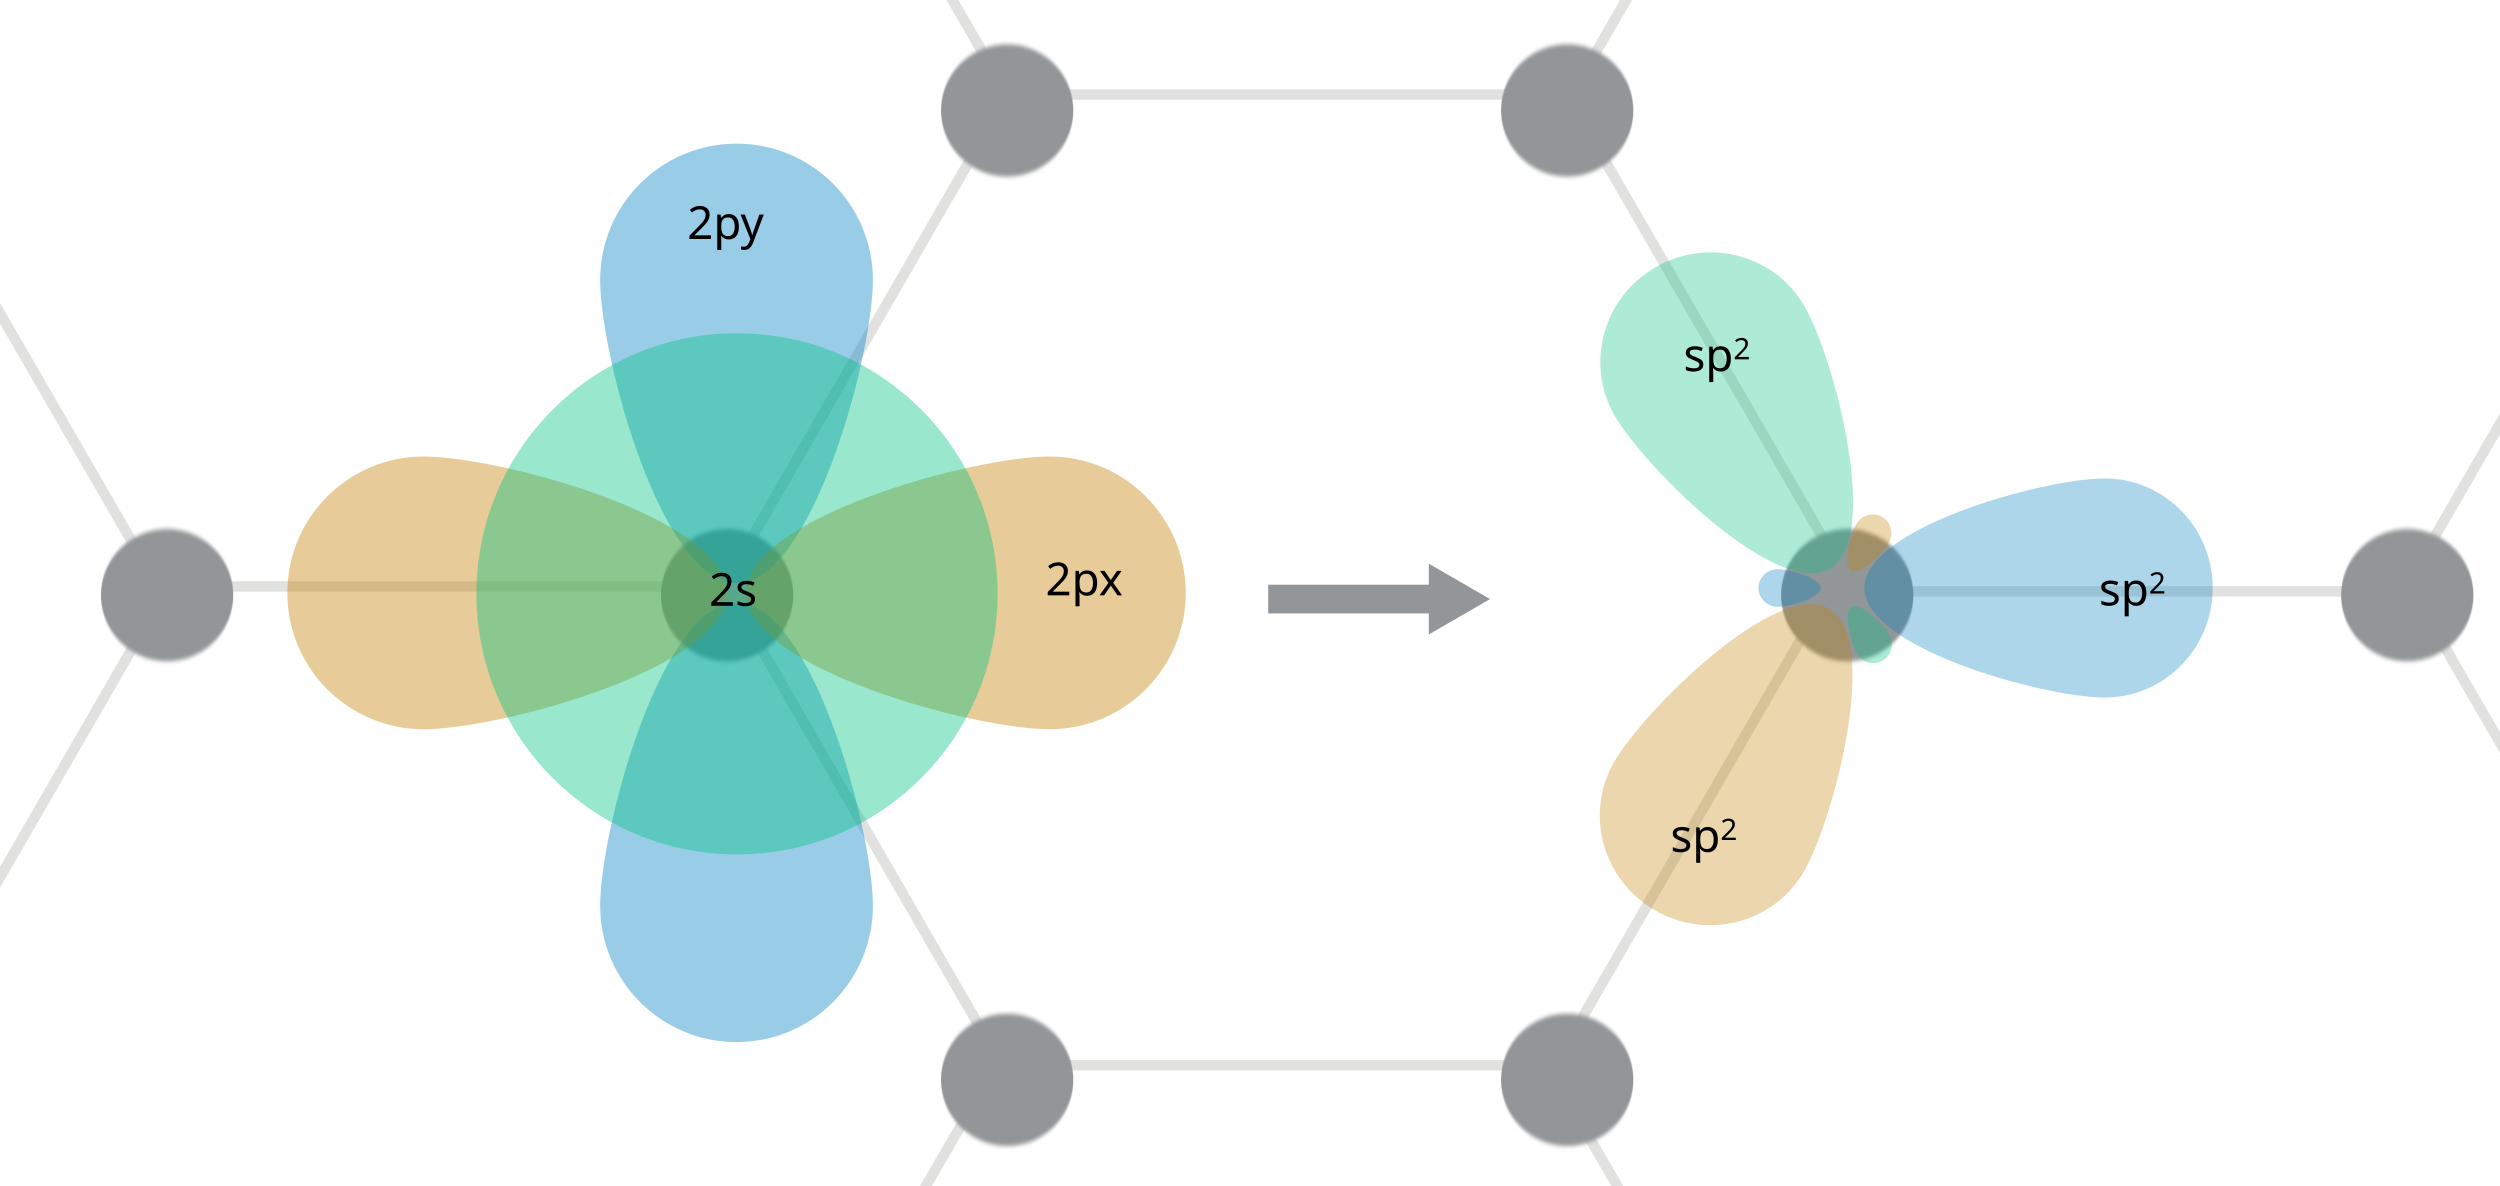
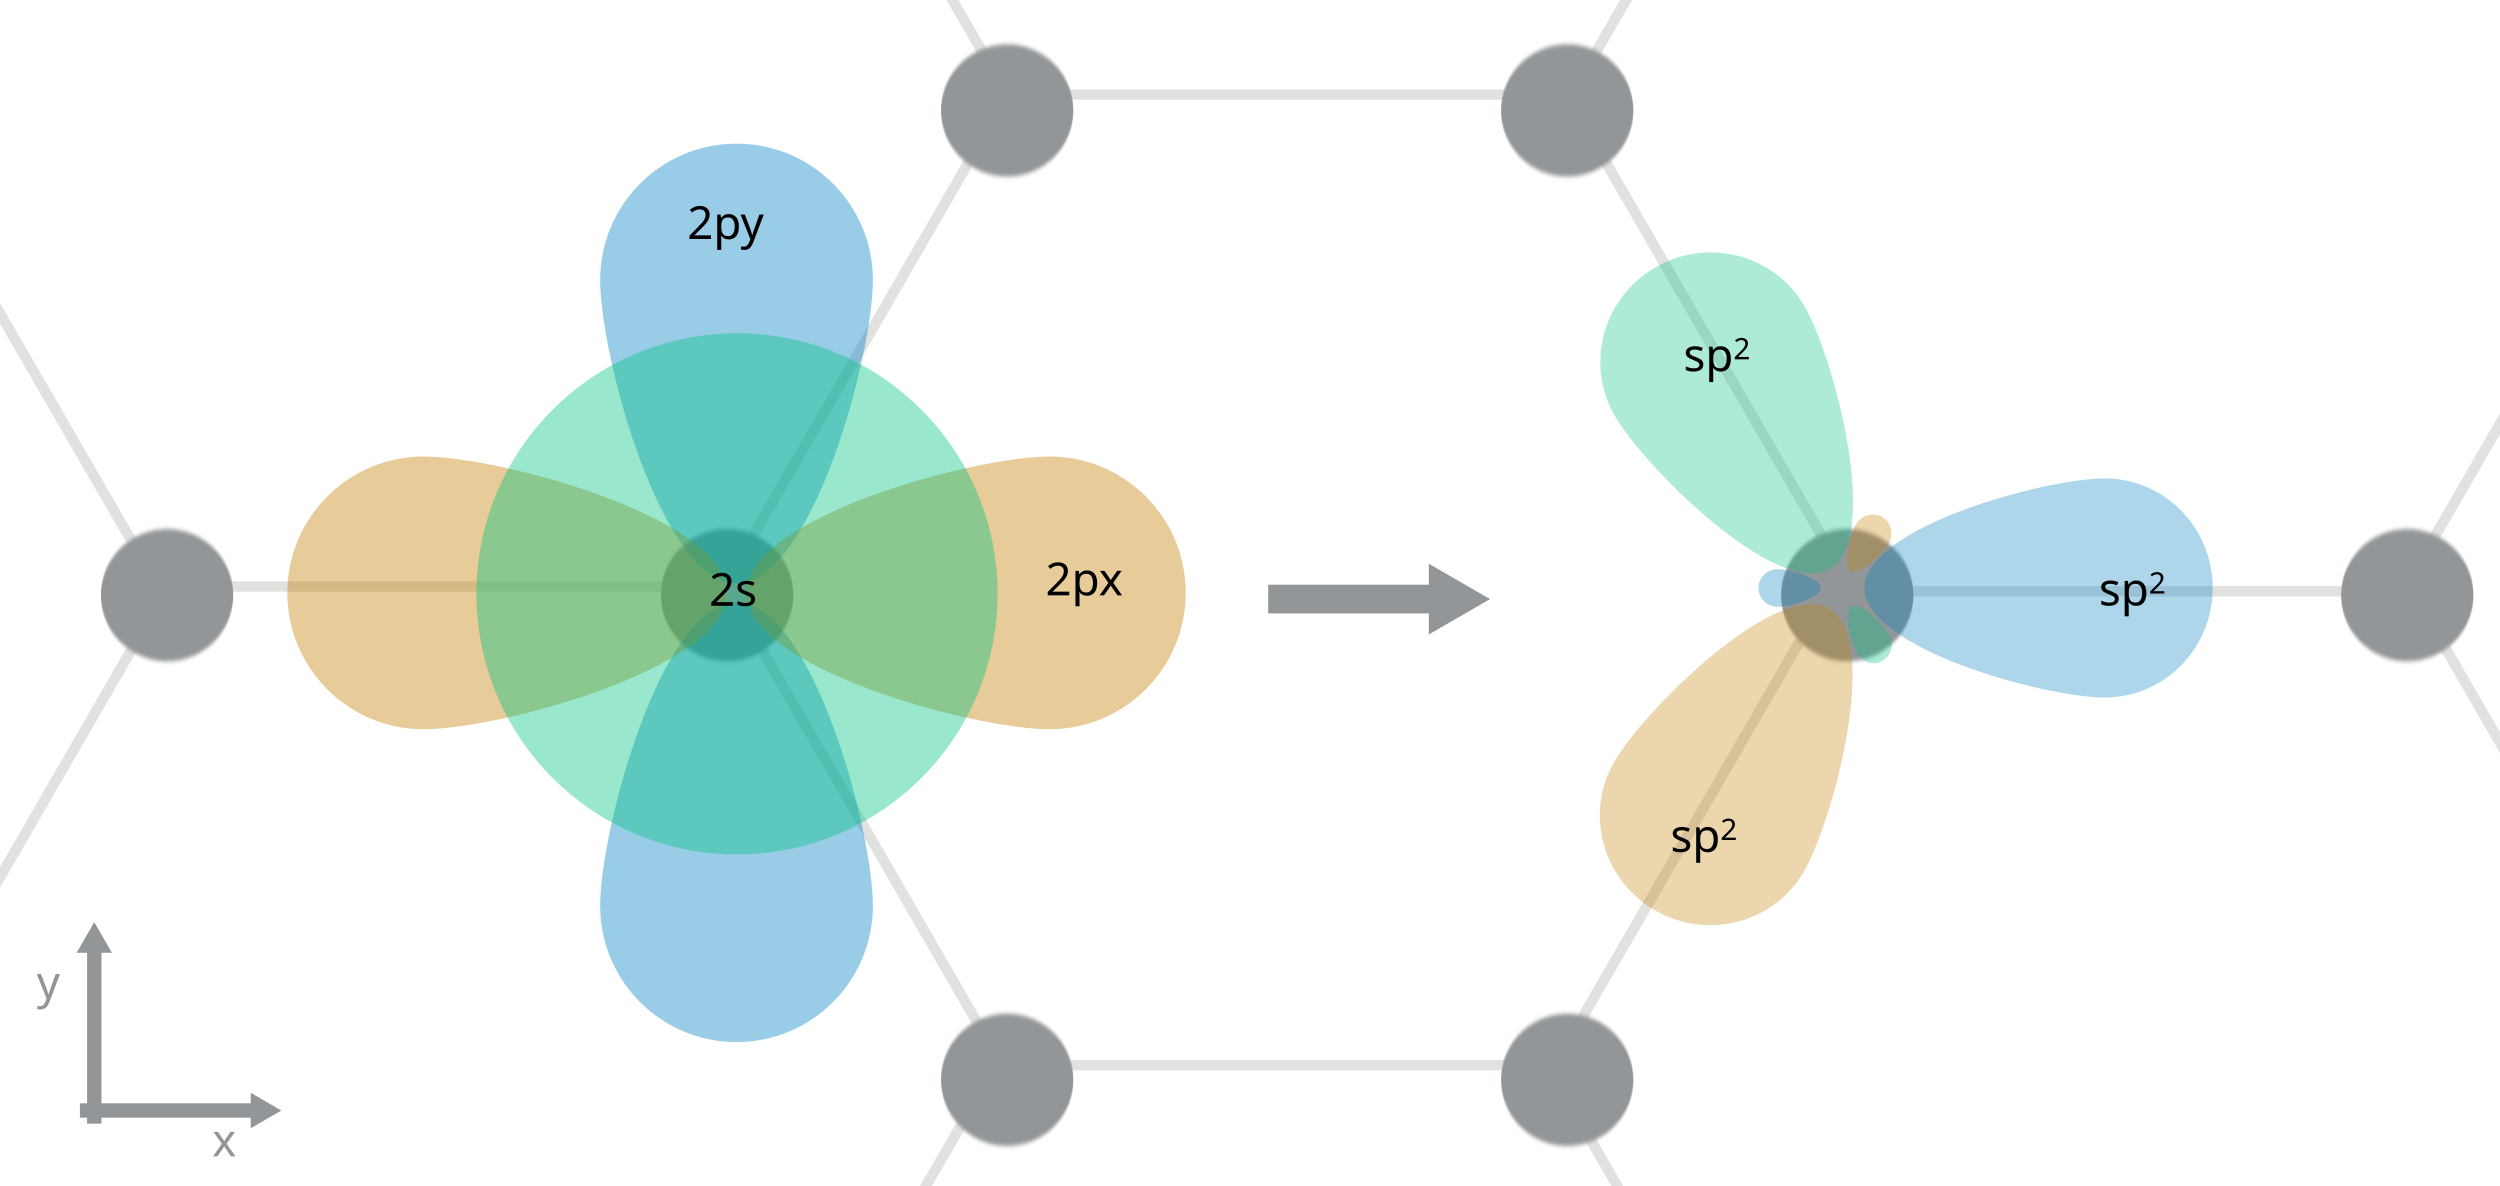
<svg xmlns="http://www.w3.org/2000/svg" xmlns:xlink="http://www.w3.org/1999/xlink" width="696.089mm" height="330.151mm" viewBox="0 0 696.089 330.151" version="1.1" id="svg6141">
  <defs id="defs6135">
+     <marker style="overflow:visible" id="marker29634" refX="0" refY="0" orient="auto">
+       <path transform="scale(0.2)" style="fill:#929698;fill-opacity:1;fill-rule:evenodd;stroke:#929698;stroke-width:1pt;stroke-opacity:1" d="M 5.77,0 -2.88,5 V -5 Z" id="path29632" />
+     </marker>
+     <marker style="overflow:visible" id="marker28737" refX="0" refY="0" orient="auto">
+       <path transform="scale(0.2)" style="fill:#929698;fill-opacity:1;fill-rule:evenodd;stroke:#929698;stroke-width:1pt;stroke-opacity:1" d="M 5.77,0 -2.88,5 V -5 Z" id="path28735" />
+     </marker>
    <marker orient="auto" refY="0.0" refX="0.0" id="TriangleOutS" style="overflow:visible">
      <path id="path20322" d="M 5.77,0.0 L -2.88,5.0 L -2.88,-5.0 L 5.77,0.0 z " style="fill-rule:evenodd;stroke:#929698;stroke-width:1pt;stroke-opacity:1;fill:#929698;fill-opacity:1" transform="scale(0.2)" />
    </marker>
    <marker style="overflow:visible" id="TriangleOutL" refX="0.0" refY="0.0" orient="auto">
      <path transform="scale(0.8)" style="fill-rule:evenodd;stroke:#000000;stroke-width:1pt;stroke-opacity:1;fill:#000000;fill-opacity:1" d="M 5.77,0.0 L -2.88,5.0 L -2.88,-5.0 L 5.77,0.0 z " id="path20316" />
    </marker>
    <marker style="overflow:visible;" id="Arrow1Send" refX="0.0" refY="0.0" orient="auto">
      <path transform="scale(0.2) rotate(180) translate(6,0)" style="fill-rule:evenodd;stroke:#000000;stroke-width:1pt;stroke-opacity:1;fill:#000000;fill-opacity:1" d="M 0.0,0.0 L 5.0,-5.0 L -12.5,0.0 L 5.0,5.0 L 0.0,0.0 z " id="path20189" />
    </marker>
    <marker style="overflow:visible;" id="Arrow1Lend" refX="0.0" refY="0.0" orient="auto">
      <path transform="scale(0.8) rotate(180) translate(12.5,0)" style="fill-rule:evenodd;stroke:#000000;stroke-width:1pt;stroke-opacity:1;fill:#000000;fill-opacity:1" d="M 0.0,0.0 L 5.0,-5.0 L -12.5,0.0 L 5.0,5.0 L 0.0,0.0 z " id="path20177" />
    </marker>
    <linearGradient id="linearGradient7743">
      <stop id="stop7739" offset="0" style="stop-color:#80c400;stop-opacity:1;" />
      <stop id="stop7741" offset="1" style="stop-color:#80c400;stop-opacity:0.502" />
    </linearGradient>
    <linearGradient id="linearGradient7735">
      <stop id="stop7731" offset="0" style="stop-color:#c40080;stop-opacity:1;" />
      <stop id="stop7733" offset="1" style="stop-color:#c40080;stop-opacity:0.502" />
    </linearGradient>
    <linearGradient id="linearGradient7358">
      <stop style="stop-color:#fd0000;stop-opacity:1" offset="0" id="stop7354" />
      <stop style="stop-color:#ffffff;stop-opacity:1" offset="1" id="stop7356" />
    </linearGradient>
    <radialGradient r="12.027" fy="163.327" fx="101.663" cy="163.327" cx="101.663" gradientTransform="matrix(1.078567,-1.3412791e-7,2.637098e-7,2.120578,-7.98738,-193.3044)" gradientUnits="userSpaceOnUse" id="radialGradient7350" xlink:href="#linearGradient7358" />
    <filter id="filter7615" style="color-interpolation-filters:sRGB">
      <feGaussianBlur id="feGaussianBlur7613" result="blur" stdDeviation="1 1" />
    </filter>
    <filter id="filter7619" style="color-interpolation-filters:sRGB">
      <feGaussianBlur id="feGaussianBlur7617" result="blur" stdDeviation="1 1" />
    </filter>
    <filter id="filter7623" style="color-interpolation-filters:sRGB">
      <feGaussianBlur id="feGaussianBlur7621" result="blur" stdDeviation="1 1" />
    </filter>
    <radialGradient gradientUnits="userSpaceOnUse" r="35.36" fy="135.227" fx="78.203" cy="135.227" cx="78.203" id="radialGradient7737" xlink:href="#linearGradient7735" />
    <radialGradient gradientUnits="userSpaceOnUse" gradientTransform="matrix(1,0,0,1.294667,0,-39.51509)" r="33.442" fy="134.101" fx="78.156" cy="134.101" cx="78.156" id="radialGradient7745" xlink:href="#linearGradient7743" />
    <marker style="overflow:visible" id="Arrow2Mstart" refX="0" refY="0" orient="auto">
      <path transform="scale(0.6)" d="M 8.719,4.034 -2.207,0.016 8.719,-4.002 c -1.745,2.372 -1.735,5.617 -6e-7,8.035 z" style="fill:#43d8ff;fill-opacity:1;fill-rule:evenodd;stroke:#43d8ff;stroke-width:0.625;stroke-linejoin:round;stroke-opacity:1" id="path14876" />
    </marker>
    <marker style="overflow:visible" id="marker15129" refX="0" refY="0" orient="auto">
      <path transform="scale(-0.6)" d="M 8.719,4.034 -2.207,0.016 8.719,-4.002 c -1.745,2.372 -1.735,5.617 -6e-7,8.035 z" style="fill:#000000;fill-opacity:1;fill-rule:evenodd;stroke:#000000;stroke-width:0.625;stroke-linejoin:round;stroke-opacity:1" id="path14879" />
    </marker>
    <linearGradient id="linearGradient4544-9-4-7">
      <stop id="stop4546-2-5-6" offset="0" style="stop-color:#ffffff;stop-opacity:1;" />
      <stop id="stop4552-6-0-4" offset="1" style="stop-color:#3c3c3c;stop-opacity:1;" />
    </linearGradient>
    <filter height="1.054" y="-0.027" width="1.054" x="-0.027" id="filter22658" style="color-interpolation-filters:sRGB">
      <feGaussianBlur id="feGaussianBlur22660" stdDeviation="0.411" />
    </filter>
    <filter height="1.054" y="-0.027" width="1.054" x="-0.027" id="filter22662" style="color-interpolation-filters:sRGB">
      <feGaussianBlur id="feGaussianBlur22664" stdDeviation="0.411" />
    </filter>
    <filter height="1.054" y="-0.027" width="1.054" x="-0.027" id="filter22666" style="color-interpolation-filters:sRGB">
      <feGaussianBlur id="feGaussianBlur22668" stdDeviation="0.411" />
    </filter>
    <filter height="1.054" y="-0.027" width="1.054" x="-0.027" id="filter22670" style="color-interpolation-filters:sRGB">
      <feGaussianBlur id="feGaussianBlur22672" stdDeviation="0.411" />
    </filter>
    <filter height="1.054" y="-0.027" width="1.054" x="-0.027" id="filter22682" style="color-interpolation-filters:sRGB">
      <feGaussianBlur id="feGaussianBlur22684" stdDeviation="0.411" />
    </filter>
    <filter height="1.054" y="-0.027" width="1.054" x="-0.027" id="filter22686" style="color-interpolation-filters:sRGB">
      <feGaussianBlur id="feGaussianBlur22688" stdDeviation="0.411" />
    </filter>
    <filter height="1.054" y="-0.027" width="1.054" x="-0.027" id="filter22690" style="color-interpolation-filters:sRGB">
      <feGaussianBlur id="feGaussianBlur22692" stdDeviation="0.411" />
    </filter>
    <filter height="1.054" y="-0.027" width="1.054" x="-0.027" id="filter22694" style="color-interpolation-filters:sRGB">
      <feGaussianBlur id="feGaussianBlur22696" stdDeviation="0.411" />
    </filter>
    <filter height="1.054" y="-0.027" width="1.054" x="-0.027" id="filter22706" style="color-interpolation-filters:sRGB">
      <feGaussianBlur id="feGaussianBlur22708" stdDeviation="0.411" />
    </filter>
    <filter height="1.054" y="-0.027" width="1.054" x="-0.027" id="filter22710" style="color-interpolation-filters:sRGB">
      <feGaussianBlur id="feGaussianBlur22712" stdDeviation="0.411" />
    </filter>
    <filter height="1.054" y="-0.027" width="1.054" x="-0.027" id="filter22714" style="color-interpolation-filters:sRGB">
      <feGaussianBlur id="feGaussianBlur22716" stdDeviation="0.411" />
    </filter>
    <filter height="1.054" y="-0.027" width="1.054" x="-0.027" id="filter22718" style="color-interpolation-filters:sRGB">
      <feGaussianBlur id="feGaussianBlur22720" stdDeviation="0.411" />
    </filter>
    <filter height="1.054" y="-0.027" width="1.054" x="-0.027" id="filter22722" style="color-interpolation-filters:sRGB">
      <feGaussianBlur id="feGaussianBlur22724" stdDeviation="0.411" />
    </filter>
    <filter height="1.054" y="-0.027" width="1.054" x="-0.027" id="filter22726" style="color-interpolation-filters:sRGB">
      <feGaussianBlur id="feGaussianBlur22728" stdDeviation="0.411" />
    </filter>
    <filter height="1.054" y="-0.027" width="1.054" x="-0.027" id="filter22730" style="color-interpolation-filters:sRGB">
      <feGaussianBlur id="feGaussianBlur22732" stdDeviation="0.411" />
    </filter>
    <filter height="1.054" y="-0.027" width="1.054" x="-0.027" id="filter22734" style="color-interpolation-filters:sRGB">
      <feGaussianBlur id="feGaussianBlur22736" stdDeviation="0.411" />
    </filter>
    <filter height="1.054" y="-0.027" width="1.054" x="-0.027" id="filter22738" style="color-interpolation-filters:sRGB">
      <feGaussianBlur id="feGaussianBlur22740" stdDeviation="0.411" />
    </filter>
    <filter height="1.054" y="-0.027" width="1.054" x="-0.027" id="filter22742" style="color-interpolation-filters:sRGB">
      <feGaussianBlur id="feGaussianBlur22744" stdDeviation="0.411" />
    </filter>
    <filter height="1.054" y="-0.027" width="1.054" x="-0.027" id="filter22746" style="color-interpolation-filters:sRGB">
      <feGaussianBlur id="feGaussianBlur22748" stdDeviation="0.411" />
    </filter>
    <filter height="1.054" y="-0.027" width="1.054" x="-0.027" id="filter22750" style="color-interpolation-filters:sRGB">
      <feGaussianBlur id="feGaussianBlur22752" stdDeviation="0.411" />
    </filter>
    <filter height="1.054" y="-0.027" width="1.054" x="-0.027" id="filter22682-2" style="color-interpolation-filters:sRGB">
      <feGaussianBlur id="feGaussianBlur22684-4" stdDeviation="0.411" />
    </filter>
    <filter height="1.054" y="-0.027" width="1.054" x="-0.027" id="filter22686-7" style="color-interpolation-filters:sRGB">
      <feGaussianBlur id="feGaussianBlur22688-7" stdDeviation="0.411" />
    </filter>
    <filter height="1.054" y="-0.027" width="1.054" x="-0.027" id="filter22682-2-8" style="color-interpolation-filters:sRGB">
      <feGaussianBlur id="feGaussianBlur22684-4-1" stdDeviation="0.411" />
    </filter>
    <filter height="1.054" y="-0.027" width="1.054" x="-0.027" id="filter22686-7-2" style="color-interpolation-filters:sRGB">
      <feGaussianBlur id="feGaussianBlur22688-7-8" stdDeviation="0.411" />
    </filter>
+     <marker orient="auto" refY="0" refX="0" id="TriangleOutS-5" style="overflow:visible">
+       <path id="path20322-1" d="M 5.77,0 -2.88,5 V -5 Z" style="fill:#929698;fill-opacity:1;fill-rule:evenodd;stroke:#929698;stroke-width:1pt;stroke-opacity:1" transform="scale(0.2)" />
+     </marker>
  </defs>
+   <path style="fill:#929698;fill-opacity:1;stroke:#929698;stroke-width:4;stroke-linecap:butt;stroke-linejoin:miter;stroke-miterlimit:4;stroke-dasharray:none;stroke-opacity:1;marker-end:url(#TriangleOutS-5)" d="M 22.251,309.202 H 72.652" id="path26334-1" />
  <g transform="translate(35.63574,-79.036)" id="layer1">
    <path id="path20157" d="m -945.07,85.861 h 439.26" style="fill:none;stroke:#b5b5b2;stroke-width:3;stroke-linecap:butt;stroke-linejoin:miter;stroke-opacity:0.404;stroke-miterlimit:4;stroke-dasharray:none" />
    <circle r="18.213" cy="4862.67" cx="2029.444" style="color:#000000;display:inline;overflow:visible;visibility:visible;opacity:1;fill:#929698;fill-opacity:1;stroke:none;stroke-width:1.257;stroke-miterlimit:4;stroke-dasharray:none;stroke-opacity:1;marker:none;filter:url(#filter22686-7);enable-background:accumulate" id="circle14760-5" transform="matrix(0.8829578,0.4920176,-0.4923368,0.8823853,-341.709,-5202.875)" />
    <circle transform="matrix(0.8829578,0.4920176,-0.4923368,0.8823853,-341.709,-5202.875)" id="circle14762-4" style="color:#000000;display:inline;overflow:visible;visibility:visible;opacity:1;fill:#929698;fill-opacity:1;stroke:none;stroke-width:1.257;stroke-miterlimit:4;stroke-dasharray:none;stroke-opacity:1;marker:none;filter:url(#filter22682-2);enable-background:accumulate" cx="2164.166" cy="4787.549" r="18.213" />
    <path id="path14830" d="M 4.544,-27.276 -71.457,104.277 9.723,244.793 -70.07,382.91 5.527,513.764 H 161.804 L 242.461,374.153 166.068,241.922 244.958,105.37 H 401.907 L 478.349,-26.946 H 626.564 L 708.202,114.363 633.493,243.678 H 473.517 l -77.252,133.717 79.185,137.064 h 159.539 l 78.783,-136.368 -77.632,-134.374" style="opacity:0.404;fill:none;fill-rule:evenodd;stroke:#b5b5b3;stroke-width:2.902;stroke-linecap:butt;stroke-linejoin:miter;stroke-miterlimit:4;stroke-dasharray:none;stroke-opacity:1" />
    <path id="path14832" d="m 401.907,107.62 79.755,138.051" style="opacity:0.404;fill:none;fill-rule:evenodd;stroke:#b5b5b3;stroke-width:2.902;stroke-linecap:butt;stroke-linejoin:miter;stroke-miterlimit:4;stroke-dasharray:none;stroke-opacity:1" />
    <path id="path14834" d="M 161.804,242.327 H 11.565" style="opacity:0.404;fill:none;fill-rule:evenodd;stroke:#b5b5b3;stroke-width:2.902;stroke-linecap:butt;stroke-linejoin:miter;stroke-miterlimit:4;stroke-dasharray:none;stroke-opacity:1" />
    <path id="path14836" d="M 243.243,375.631 H 401.907" style="opacity:0.404;fill:none;fill-rule:evenodd;stroke:#b5b5b3;stroke-width:2.902;stroke-linecap:butt;stroke-linejoin:miter;stroke-miterlimit:4;stroke-dasharray:none;stroke-opacity:1" />
    <path id="path14838" d="M 167.421,-28.49 246.662,108.671" style="opacity:0.404;fill:none;fill-rule:evenodd;stroke:#b5b5b3;stroke-width:2.902;stroke-linecap:butt;stroke-linejoin:miter;stroke-miterlimit:4;stroke-dasharray:none;stroke-opacity:1" />
    <circle transform="matrix(0.8829578,0.4920176,-0.4923368,0.8823853,613.0445,-4774.611)" id="circle65697-6" style="color:#000000;display:inline;overflow:visible;visibility:visible;opacity:1;fill:#929698;fill-opacity:1;stroke:none;stroke-width:1.257;stroke-miterlimit:4;stroke-dasharray:none;stroke-opacity:1;marker:none;filter:url(#filter22750);enable-background:accumulate" cx="2036.362" cy="4399.981" r="18.213" />
    <circle r="18.213" cy="4324.86" cx="2171.084" style="color:#000000;display:inline;overflow:visible;visibility:visible;opacity:1;fill:#929698;fill-opacity:1;stroke:none;stroke-width:1.257;stroke-miterlimit:4;stroke-dasharray:none;stroke-opacity:1;marker:none;filter:url(#filter22746);enable-background:accumulate" id="circle14652" transform="matrix(0.8829578,0.4920176,-0.4923368,0.8823853,613.0445,-4774.611)" />
    <circle r="18.213" cy="4170.63" cx="2173.391" style="color:#000000;display:inline;overflow:visible;visibility:visible;opacity:1;fill:#929698;fill-opacity:1;stroke:none;stroke-width:1.257;stroke-miterlimit:4;stroke-dasharray:none;stroke-opacity:1;marker:none;filter:url(#filter22742);enable-background:accumulate" id="circle14670" transform="matrix(0.8829578,0.4920176,-0.4923368,0.8823853,613.0445,-4774.611)" />
    <circle transform="matrix(0.8829578,0.4920176,-0.4923368,0.8823853,613.0445,-4774.611)" id="circle14672" style="color:#000000;display:inline;overflow:visible;visibility:visible;opacity:1;fill:#929698;fill-opacity:1;stroke:none;stroke-width:1.257;stroke-miterlimit:4;stroke-dasharray:none;stroke-opacity:1;marker:none;filter:url(#filter22738);enable-background:accumulate" cx="2308.113" cy="4095.51" r="18.213" />
    <circle r="18.213" cy="4403.969" cx="2303.5" style="color:#000000;display:inline;overflow:visible;visibility:visible;opacity:1;fill:#929698;fill-opacity:1;stroke:none;stroke-width:1.257;stroke-miterlimit:4;stroke-dasharray:none;stroke-opacity:1;marker:none;filter:url(#filter22734);enable-background:accumulate" id="circle14700" transform="matrix(0.8829578,0.4920176,-0.4923368,0.8823853,613.0445,-4774.611)" />
    <circle transform="matrix(0.8829578,0.4920176,-0.4923368,0.8823853,613.0445,-4774.611)" id="circle14702" style="color:#000000;display:inline;overflow:visible;visibility:visible;opacity:1;fill:#929698;fill-opacity:1;stroke:none;stroke-width:1.257;stroke-miterlimit:4;stroke-dasharray:none;stroke-opacity:1;marker:none;filter:url(#filter22730);enable-background:accumulate" cx="2438.222" cy="4328.848" r="18.213" />
    <circle r="18.213" cy="4629.332" cx="1899.334" style="color:#000000;display:inline;overflow:visible;visibility:visible;opacity:1;fill:#929698;fill-opacity:1;stroke:none;stroke-width:1.257;stroke-miterlimit:4;stroke-dasharray:none;stroke-opacity:1;marker:none;filter:url(#filter22726);enable-background:accumulate" id="circle14710" transform="matrix(0.8829578,0.4920176,-0.4923368,0.8823853,613.0445,-4774.611)" />
    <circle transform="matrix(0.8829578,0.4920176,-0.4923368,0.8823853,613.0445,-4774.611)" id="circle14712" style="color:#000000;display:inline;overflow:visible;visibility:visible;opacity:1;fill:#929698;fill-opacity:1;stroke:none;stroke-width:1.257;stroke-miterlimit:4;stroke-dasharray:none;stroke-opacity:1;marker:none;filter:url(#filter22722);enable-background:accumulate" cx="2034.056" cy="4554.21" r="18.213" />
    <circle r="18.213" cy="4395.993" cx="1769.225" style="color:#000000;display:inline;overflow:visible;visibility:visible;opacity:1;fill:#929698;fill-opacity:1;stroke:none;stroke-width:1.257;stroke-miterlimit:4;stroke-dasharray:none;stroke-opacity:1;marker:none;filter:url(#filter22718);enable-background:accumulate" id="circle14720" transform="matrix(0.8829578,0.4920176,-0.4923368,0.8823853,613.0445,-4774.611)" />
    <circle transform="matrix(0.8829578,0.4920176,-0.4923368,0.8823853,613.0445,-4774.611)" id="circle14722" style="color:#000000;display:inline;overflow:visible;visibility:visible;opacity:1;fill:#929698;fill-opacity:1;stroke:none;stroke-width:1.257;stroke-miterlimit:4;stroke-dasharray:none;stroke-opacity:1;marker:none;filter:url(#filter22714);enable-background:accumulate" cx="1903.947" cy="4320.872" r="18.213" />
    <circle transform="matrix(0.8829578,0.4920176,-0.4923368,0.8823853,613.0445,-4774.611)" id="circle14730" style="color:#000000;display:inline;overflow:visible;visibility:visible;opacity:1;fill:#929698;fill-opacity:1;stroke:none;stroke-width:1.257;stroke-miterlimit:4;stroke-dasharray:none;stroke-opacity:1;marker:none;filter:url(#filter22710);enable-background:accumulate" cx="2166.472" cy="4633.319" r="18.213" />
    <circle r="18.213" cy="4558.199" cx="2301.194" style="color:#000000;display:inline;overflow:visible;visibility:visible;opacity:1;fill:#929698;fill-opacity:1;stroke:none;stroke-width:1.257;stroke-miterlimit:4;stroke-dasharray:none;stroke-opacity:1;marker:none;filter:url(#filter22706);enable-background:accumulate" id="circle14732" transform="matrix(0.8829578,0.4920176,-0.4923368,0.8823853,613.0445,-4774.611)" />
    <circle r="18.213" cy="4637.307" cx="2433.61" style="color:#000000;display:inline;overflow:visible;visibility:visible;opacity:1;fill:#929698;fill-opacity:1;stroke:none;stroke-width:1.257;stroke-miterlimit:4;stroke-dasharray:none;stroke-opacity:1;marker:none;filter:url(#filter22694);enable-background:accumulate" id="circle14750" transform="matrix(0.8829578,0.4920176,-0.4923368,0.8823853,613.0445,-4774.611)" />
    <circle transform="matrix(0.8829578,0.4920176,-0.4923368,0.8823853,613.0445,-4774.611)" id="circle14752" style="color:#000000;display:inline;overflow:visible;visibility:visible;opacity:1;fill:#929698;fill-opacity:1;stroke:none;stroke-width:1.257;stroke-miterlimit:4;stroke-dasharray:none;stroke-opacity:1;marker:none;filter:url(#filter22690);enable-background:accumulate" cx="2568.331" cy="4562.186" r="18.213" />
    <circle r="18.213" cy="4862.67" cx="2029.444" style="color:#000000;display:inline;overflow:visible;visibility:visible;opacity:1;fill:#929698;fill-opacity:1;stroke:none;stroke-width:1.257;stroke-miterlimit:4;stroke-dasharray:none;stroke-opacity:1;marker:none;filter:url(#filter22686);enable-background:accumulate" id="circle14760" transform="matrix(0.8829578,0.4920176,-0.4923368,0.8823853,613.0445,-4774.611)" />
    <circle transform="matrix(0.8829578,0.4920176,-0.4923368,0.8823853,613.0445,-4774.611)" id="circle14762" style="color:#000000;display:inline;overflow:visible;visibility:visible;opacity:1;fill:#929698;fill-opacity:1;stroke:none;stroke-width:1.257;stroke-miterlimit:4;stroke-dasharray:none;stroke-opacity:1;marker:none;filter:url(#filter22682);enable-background:accumulate" cx="2164.166" cy="4787.549" r="18.213" />
    <circle transform="matrix(0.8829578,0.4920176,-0.4923368,0.8823853,613.0445,-4774.611)" id="circle14780" style="color:#000000;display:inline;overflow:visible;visibility:visible;opacity:1;fill:#929698;fill-opacity:1;stroke:none;stroke-width:1.257;stroke-miterlimit:4;stroke-dasharray:none;stroke-opacity:1;marker:none;filter:url(#filter22670);enable-background:accumulate" cx="2440.528" cy="4174.618" r="18.213" />
    <circle transform="matrix(0.8829578,0.4920176,-0.4923368,0.8823853,613.0445,-4774.611)" id="circle14790" style="color:#000000;display:inline;overflow:visible;visibility:visible;opacity:1;fill:#929698;fill-opacity:1;stroke:none;stroke-width:1.257;stroke-miterlimit:4;stroke-dasharray:none;stroke-opacity:1;marker:none;filter:url(#filter22666);enable-background:accumulate" cx="2570.638" cy="4407.957" r="18.213" />
    <circle r="18.213" cy="4783.561" cx="1897.028" style="color:#000000;display:inline;overflow:visible;visibility:visible;opacity:1;fill:#929698;fill-opacity:1;stroke:none;stroke-width:1.257;stroke-miterlimit:4;stroke-dasharray:none;stroke-opacity:1;marker:none;filter:url(#filter22662);enable-background:accumulate" id="circle14802" transform="matrix(0.8829578,0.4920176,-0.4923368,0.8823853,613.0445,-4774.611)" />
    <circle r="18.213" cy="4550.223" cx="1766.918" style="color:#000000;display:inline;overflow:visible;visibility:visible;opacity:1;fill:#929698;fill-opacity:1;stroke:none;stroke-width:1.257;stroke-miterlimit:4;stroke-dasharray:none;stroke-opacity:1;marker:none;filter:url(#filter22658);enable-background:accumulate" id="circle14812" transform="matrix(0.8829578,0.4920176,-0.4923368,0.8823853,613.0445,-4774.611)" />
    <path style="opacity:0.8;fill:#0080c3;fill-opacity:0.502;stroke:none;stroke-width:0.265" d="m -588.381,41.844 c -29.886,0 -53.666,34.052 -77.829,21.983 -41.436,-20.697 -1.125,-96.257 77.829,-96.257 z m 0,0 c 29.886,0 53.666,34.052 77.829,21.983 41.436,-20.697 1.125,-96.257 -77.829,-96.257 z" id="path8075" />
    <path id="path7923-2" d="m -905.569,-0.954 c 0,20.969 -16.999,84.402 -37.968,84.402 -20.969,0 -37.968,-63.433 -37.968,-84.402 0,-20.969 16.999,-37.968 37.968,-37.968 20.969,-2e-6 37.968,16.999 37.968,37.968 z" style="opacity:0.8;fill:#0080c4;fill-opacity:0.502;stroke:none;stroke-width:0.265" />
    <path style="opacity:0.8;fill:#0080c4;fill-opacity:0.502;stroke:none;stroke-width:0.265" d="m -981.504,173.262 c 0,-20.969 16.999,-84.402 37.968,-84.402 20.969,0 37.968,63.433 37.968,84.402 0,20.969 -16.999,37.968 -37.968,37.968 -20.969,0 -37.968,-16.999 -37.968,-37.968 z" id="path7926-6" />
    <path style="opacity:0.8;fill:#0080c4;fill-opacity:0.502;stroke:none;stroke-width:0.265" d="m -748.935,-1.219 c 0,20.969 -16.999,84.402 -37.968,84.402 -20.969,0 -37.968,-63.433 -37.968,-84.402 0,-20.969 16.999,-37.968 37.968,-37.968 20.969,-2e-6 37.968,16.999 37.968,37.968 z" id="path7983" />
    <path id="path7985" d="m -824.871,172.997 c 0,-20.969 16.999,-84.402 37.968,-84.402 20.969,0 37.968,63.433 37.968,84.402 0,20.969 -16.999,37.968 -37.968,37.968 -20.969,0 -37.968,-16.999 -37.968,-37.968 z" style="opacity:0.8;fill:#0080c4;fill-opacity:0.502;stroke:none;stroke-width:0.265" />
    <text id="text8106" y="2.81" x="-954.12" style="font-style:normal;font-weight:normal;font-size:12.7px;line-height:1.25;font-family:sans-serif;letter-spacing:0px;word-spacing:0px;fill:#000000;fill-opacity:1;stroke:none;stroke-width:0.265" xml:space="preserve">
      <tspan style="stroke-width:0.265" y="2.81" x="-954.12" id="tspan8104">2pz</tspan>
    </text>
    <text id="text8106-2" y="2.498" x="-795.063" style="font-style:normal;font-weight:normal;font-size:12.7px;line-height:1.25;font-family:sans-serif;letter-spacing:0px;word-spacing:0px;fill:#000000;fill-opacity:1;stroke:none;stroke-width:0.265" xml:space="preserve">
      <tspan style="stroke-width:0.265" y="2.498" x="-795.063" id="tspan8104-8">2pz</tspan>
    </text>
    <text id="text8106-9" y="20.789" x="-599.085" style="font-style:normal;font-weight:normal;font-size:12.7px;line-height:1.25;font-family:sans-serif;letter-spacing:0px;word-spacing:0px;fill:#000000;fill-opacity:1;stroke:none;stroke-width:0.265" xml:space="preserve">
      <tspan y="20.789" x="-599.085" id="tspan8134">π<tspan id="tspan8136" style="font-size:65%;baseline-shift:sub">p-p</tspan>
      </tspan>
    </text>
    <path id="path20138" d="m -589.721,128.636 c -29.886,0 -53.666,-34.052 -77.829,-21.983 -41.436,20.697 -1.125,96.257 77.829,96.257 z m 0,0 c 29.886,0 53.666,-34.052 77.829,-21.983 41.436,20.697 1.125,96.257 -77.829,96.257 z" style="opacity:0.8;fill:#0080c3;fill-opacity:0.502;stroke:none;stroke-width:0.265" />
-     <g transform="translate(71.80868,90.72037)" id="g19697">
-       <g id="g19679">
-         <path style="opacity:0.8;fill:#0080c4;fill-opacity:0.502;stroke:none;stroke-width:0.265" d="m 59.664,240.499 c 0,-20.969 16.999,-84.402 37.968,-84.402 20.969,0 37.968,63.433 37.968,84.402 0,20.969 -16.999,37.968 -37.968,37.968 -20.969,0 -37.968,-16.999 -37.968,-37.968 z" id="path7926" />
-         <g id="g19665">
-           <path style="opacity:0.8;fill:#0080c4;fill-opacity:0.502;stroke:none;stroke-width:0.265" d="m 135.599,66.283 c 0,20.969 -16.999,84.402 -37.968,84.402 -20.969,0 -37.968,-63.433 -37.968,-84.402 0,-20.969 16.999,-37.968 37.968,-37.968 20.969,-2e-6 37.968,16.999 37.968,37.968 z" id="path7923" />
-           <g id="g7936" transform="rotate(90,97.63125,153.3913)" style="fill:#c48000;fill-opacity:0.502">
-             <path style="opacity:0.8;fill:#c48000;fill-opacity:0.502;stroke:none;stroke-width:0.265" d="m 135.599,66.283 c 0,20.969 -16.999,84.402 -37.968,84.402 -20.969,0 -37.968,-63.433 -37.968,-84.402 0,-20.969 16.999,-37.968 37.968,-37.968 20.969,-2e-6 37.968,16.999 37.968,37.968 z" id="path7932" />
-             <path id="path7934" d="m 59.664,240.499 c 0,-20.969 16.999,-84.402 37.968,-84.402 20.969,0 37.968,63.433 37.968,84.402 0,20.969 -16.999,37.968 -37.968,37.968 -20.969,0 -37.968,-16.999 -37.968,-37.968 z" style="opacity:0.8;fill:#c48000;fill-opacity:0.502;stroke:none;stroke-width:0.265" />
-           </g>
-           <circle style="opacity:0.8;fill:#00c480;fill-opacity:0.502;stroke:none;stroke-width:0.265" id="path7938" cx="97.764" cy="153.662" r="72.555" />
-           <text xml:space="preserve" style="font-style:normal;font-weight:normal;font-size:12.7px;line-height:1.25;font-family:sans-serif;letter-spacing:0px;word-spacing:0px;fill:#000000;fill-opacity:1;stroke:none;stroke-width:0.265" x="83.915" y="54.859" id="text8106-8">
-             <tspan id="tspan8104-9" x="83.915" y="54.859" style="stroke-width:0.265">2py</tspan>
-           </text>
-           <text xml:space="preserve" style="font-style:normal;font-weight:normal;font-size:12.7px;line-height:1.25;font-family:sans-serif;letter-spacing:0px;word-spacing:0px;fill:#000000;fill-opacity:1;stroke:none;stroke-width:0.265" x="183.663" y="154.077" id="text8106-7">
-             <tspan id="tspan8104-7" x="183.663" y="154.077" style="stroke-width:0.265">2px</tspan>
-             <tspan x="183.663" y="169.952" style="stroke-width:0.265" id="tspan8154" />
-           </text>
-         </g>
-       </g>
-       <text xml:space="preserve" style="font-style:normal;font-weight:normal;font-size:12.7px;line-height:1.25;font-family:sans-serif;letter-spacing:0px;word-spacing:0px;fill:#000000;fill-opacity:1;stroke:none;stroke-width:0.265" x="90.001" y="156.988" id="text8106-6">
-         <tspan id="tspan8104-4" x="90.001" y="156.988" style="stroke-width:0.265">2s</tspan>
-         <tspan x="90.001" y="172.863" style="stroke-width:0.265" id="tspan8164" />
-       </text>
+     <path style="opacity:0.8;fill:#0080c4;fill-opacity:0.502;stroke:none;stroke-width:0.265" d="m 131.472,331.22 c 0,-20.969 16.999,-84.402 37.968,-84.402 20.969,0 37.968,63.433 37.968,84.402 0,20.969 -16.999,37.968 -37.968,37.968 -20.969,0 -37.968,-16.999 -37.968,-37.968 z" id="path7926" />
+     <path id="path7923" d="m 207.408,157.004 c 0,20.969 -16.999,84.402 -37.968,84.402 -20.969,0 -37.968,-63.433 -37.968,-84.402 0,-20.969 16.999,-37.968 37.968,-37.968 20.969,0 37.968,16.999 37.968,37.968 z" style="opacity:0.8;fill:#0080c4;fill-opacity:0.502;stroke:none;stroke-width:0.265" />
+     <g style="fill:#c48000;fill-opacity:0.502" transform="rotate(90,88.1754,234.6558)" id="g7936">
+       <path id="path7932" d="m 135.599,66.283 c 0,20.969 -16.999,84.402 -37.968,84.402 -20.969,0 -37.968,-63.433 -37.968,-84.402 0,-20.969 16.999,-37.968 37.968,-37.968 20.969,-2e-6 37.968,16.999 37.968,37.968 z" style="opacity:0.8;fill:#c48000;fill-opacity:0.502;stroke:none;stroke-width:0.265" />
+       <path style="opacity:0.8;fill:#c48000;fill-opacity:0.502;stroke:none;stroke-width:0.265" d="m 59.664,240.499 c 0,-20.969 16.999,-84.402 37.968,-84.402 20.969,0 37.968,63.433 37.968,84.402 0,20.969 -16.999,37.968 -37.968,37.968 -20.969,0 -37.968,-16.999 -37.968,-37.968 z" id="path7934" />
    </g>
+     <circle r="72.555" cy="244.382" cx="169.572" id="path7938" style="opacity:0.8;fill:#00c480;fill-opacity:0.502;stroke:none;stroke-width:0.265" />
+     <text id="text8106-8" y="145.579" x="155.724" style="font-style:normal;font-weight:normal;font-size:12.7px;line-height:1.25;font-family:sans-serif;letter-spacing:0px;word-spacing:0px;fill:#000000;fill-opacity:1;stroke:none;stroke-width:0.265" xml:space="preserve">
+       <tspan style="stroke-width:0.265" y="145.579" x="155.724" id="tspan8104-9">2py</tspan>
+     </text>
+     <text id="text8106-7" y="244.798" x="255.472" style="font-style:normal;font-weight:normal;font-size:12.7px;line-height:1.25;font-family:sans-serif;letter-spacing:0px;word-spacing:0px;fill:#000000;fill-opacity:1;stroke:none;stroke-width:0.265" xml:space="preserve">
+       <tspan style="stroke-width:0.265" y="244.798" x="255.472" id="tspan8104-7">2px</tspan>
+       <tspan id="tspan8154" style="stroke-width:0.265" y="260.673" x="255.472" />
+     </text>
+     <text id="text8106-6" y="247.708" x="161.809" style="font-style:normal;font-weight:normal;font-size:12.7px;line-height:1.25;font-family:sans-serif;letter-spacing:0px;word-spacing:0px;fill:#000000;fill-opacity:1;stroke:none;stroke-width:0.265" xml:space="preserve">
+       <tspan style="stroke-width:0.265" y="247.708" x="161.809" id="tspan8104-4">2s</tspan>
+       <tspan id="tspan8164" style="stroke-width:0.265" y="263.583" x="161.809" />
+     </text>
    <g transform="translate(232.3042,136.3927)" id="g19722">
      <g id="g7944" transform="rotate(90,230.1712,175.1335)">
        <g id="g7948" style="fill:#0080c3;fill-opacity:0.502;stroke-width:1.198" transform="matrix(0.696649,0,0,1,93.38111,3.439583)">
          <g id="g8174" style="fill:#0080c3;fill-opacity:0.4">
            <path style="opacity:0.8;fill:#0080c3;fill-opacity:0.4;stroke:none;stroke-width:0.317" d="m 141.42,83.802 c 0,16.617 -19.605,66.883 -43.789,66.883 -24.184,0 -43.789,-50.266 -43.789,-66.883 0,-16.617 19.605,-30.087 43.789,-30.087 24.184,-10e-7 43.789,13.47 43.789,30.087 z" id="path7940" />
            <path id="path7942" d="m 90.109,174.802 c 0,-2.974 3.368,-11.969 7.522,-11.969 4.154,0 7.522,8.996 7.522,11.969 0,2.974 -3.368,5.384 -7.522,5.384 -4.154,0 -7.522,-2.411 -7.522,-5.384 z" style="opacity:0.8;fill:#0080c3;fill-opacity:0.4;stroke:none;stroke-width:0.317" />
          </g>
          <g id="g8180" transform="matrix(-0.5,0.6033158,-1.24313,-0.5,342.0517,176.9534)" style="fill:#c38000;fill-opacity:0.4">
            <g id="g8194" style="fill:#c38000;fill-opacity:0.4">
              <path style="opacity:0.8;fill:#c38000;fill-opacity:0.4;stroke:none;stroke-width:0.317" d="m 141.42,83.802 c 0,16.617 -19.605,66.883 -43.789,66.883 -24.184,0 -43.789,-50.266 -43.789,-66.883 0,-16.617 19.605,-30.087 43.789,-30.087 24.184,-10e-7 43.789,13.47 43.789,30.087 z" id="path8176" />
              <g id="g8189" style="fill:#c38000;fill-opacity:0.4">
                <path style="opacity:0.8;fill:#c38000;fill-opacity:0.4;stroke:none;stroke-width:0.317" d="m 90.109,174.802 c 0,-2.974 3.368,-11.969 7.522,-11.969 4.154,0 7.522,8.996 7.522,11.969 0,2.974 -3.368,5.384 -7.522,5.384 -4.154,0 -7.522,-2.411 -7.522,-5.384 z" id="path8178" />
              </g>
            </g>
          </g>
          <g id="g8199" style="fill:#00c380;fill-opacity:0.4">
            <g id="g8186" transform="matrix(-0.5,-0.6033158,1.24313,-0.5,-48.50794,294.6139)" style="fill:#00c380;fill-opacity:0.4">
              <path id="path8182" d="m 141.42,83.802 c 0,16.617 -19.605,66.883 -43.789,66.883 -24.184,0 -43.789,-50.266 -43.789,-66.883 0,-16.617 19.605,-30.087 43.789,-30.087 24.184,-10e-7 43.789,13.47 43.789,30.087 z" style="opacity:0.8;fill:#00c380;fill-opacity:0.4;stroke:none;stroke-width:0.317" />
              <path style="opacity:0.8;fill:#00c380;fill-opacity:0.4;stroke:none;stroke-width:0.317" d="m 90.109,174.802 c 0,-2.974 3.368,-11.969 7.522,-11.969 4.154,0 7.522,8.996 7.522,11.969 0,2.974 -3.368,5.384 -7.522,5.384 -4.154,0 -7.522,-2.411 -7.522,-5.384 z" id="path8184" />
            </g>
          </g>
        </g>
      </g>
      <text xml:space="preserve" style="font-style:normal;font-weight:normal;font-size:12.7px;line-height:1.25;font-family:sans-serif;letter-spacing:0px;word-spacing:0px;fill:#000000;fill-opacity:1;stroke:none;stroke-width:0.265" x="197.176" y="179.836" id="text8106-8-5">
        <tspan id="tspan8104-9-4" x="197.176" y="179.836" style="stroke-width:0.265">sp<tspan style="font-size:65%;baseline-shift:super" id="tspan8219">2</tspan>
        </tspan>
      </text>
      <text xml:space="preserve" style="font-style:normal;font-weight:normal;font-size:12.7px;line-height:1.25;font-family:sans-serif;letter-spacing:0px;word-spacing:0px;fill:#000000;fill-opacity:1;stroke:none;stroke-width:0.265" x="200.804" y="45.988" id="text8106-8-5-0">
        <tspan id="tspan8104-9-4-5" x="200.804" y="45.988" style="stroke-width:0.265">sp<tspan style="font-size:8.255px;baseline-shift:super;stroke-width:0.265" id="tspan8219-9">2</tspan>
        </tspan>
      </text>
      <text xml:space="preserve" style="font-style:normal;font-weight:normal;font-size:12.7px;line-height:1.25;font-family:sans-serif;letter-spacing:0px;word-spacing:0px;fill:#000000;fill-opacity:1;stroke:none;stroke-width:0.265" x="316.485" y="111.211" id="text8106-8-5-4">
        <tspan id="tspan8104-9-4-6" x="316.485" y="111.211" style="stroke-width:0.265">sp<tspan style="font-size:8.255px;baseline-shift:super;stroke-width:0.265" id="tspan8219-92">2</tspan>
        </tspan>
      </text>
    </g>
    <circle r="18.213" cy="4862.67" cx="2029.444" style="color:#000000;display:inline;overflow:visible;visibility:visible;opacity:1;fill:#929698;fill-opacity:1;stroke:none;stroke-width:1.257;stroke-miterlimit:4;stroke-dasharray:none;stroke-opacity:1;marker:none;filter:url(#filter22686-7-2);enable-background:accumulate" id="circle14760-5-9" transform="matrix(0.8829578,0.4920176,-0.4923368,0.8823853,-63.73156,-5204.489)" />
    <circle transform="matrix(0.8829578,0.4920176,-0.4923368,0.8823853,-63.73156,-5204.489)" id="circle14762-4-3" style="color:#000000;display:inline;overflow:visible;visibility:visible;opacity:1;fill:#929698;fill-opacity:1;stroke:none;stroke-width:1.257;stroke-miterlimit:4;stroke-dasharray:none;stroke-opacity:1;marker:none;filter:url(#filter22682-2-8);enable-background:accumulate" cx="2164.166" cy="4787.549" r="18.213" />
    <g id="g21002" transform="matrix(0.2645833,0,0,0.2645833,-700.9866,120.031)" />
+     <text id="text8106-7-0" y="400.996" x="23.439" style="font-style:normal;font-weight:normal;font-size:12.7px;line-height:1.25;font-family:sans-serif;letter-spacing:0px;word-spacing:0px;fill:#929698;fill-opacity:1;stroke:none;stroke-width:0.265;" xml:space="preserve">
+       <tspan style="stroke-width:0.265;fill:#929698;fill-opacity:1;" y="400.996" x="23.439" id="tspan8104-7-8">x</tspan>
+       <tspan id="tspan8154-5" style="stroke-width:0.265;fill:#929698;fill-opacity:1;" y="416.871" x="23.439" />
+     </text>
+     <text id="text8106-7-0-0" y="357.055" x="-25.414" style="font-style:normal;font-weight:normal;font-size:12.7px;line-height:1.25;font-family:sans-serif;letter-spacing:0px;word-spacing:0px;fill:#929698;fill-opacity:1;stroke:none;stroke-width:0.265" xml:space="preserve">
+       <tspan style="fill:#929698;fill-opacity:1;stroke-width:0.265" y="357.055" x="-25.414" id="tspan8104-7-8-6">y</tspan>
+       <tspan style="fill:#929698;fill-opacity:1;stroke-width:0.265" y="372.93" x="-25.414" id="tspan32349" />
+       <tspan id="tspan8154-5-4" style="fill:#929698;fill-opacity:1;stroke-width:0.265" y="388.805" x="-25.414" />
+     </text>
  </g>
  <path style="fill:#929698;stroke:#929698;stroke-width:8;stroke-linecap:butt;stroke-linejoin:miter;stroke-opacity:1;marker-end:url(#TriangleOutS);stroke-miterlimit:4;stroke-dasharray:none;fill-opacity:1" d="m 353.11,166.804 h 50.401" id="path26334" />
+   <path id="path29630" d="M 26.25,312.851 V 262.45" style="fill:#929698;fill-opacity:1;stroke:#929698;stroke-width:4;stroke-linecap:butt;stroke-linejoin:miter;stroke-miterlimit:4;stroke-dasharray:none;stroke-opacity:1;marker-end:url(#marker29634)" />
</svg>
